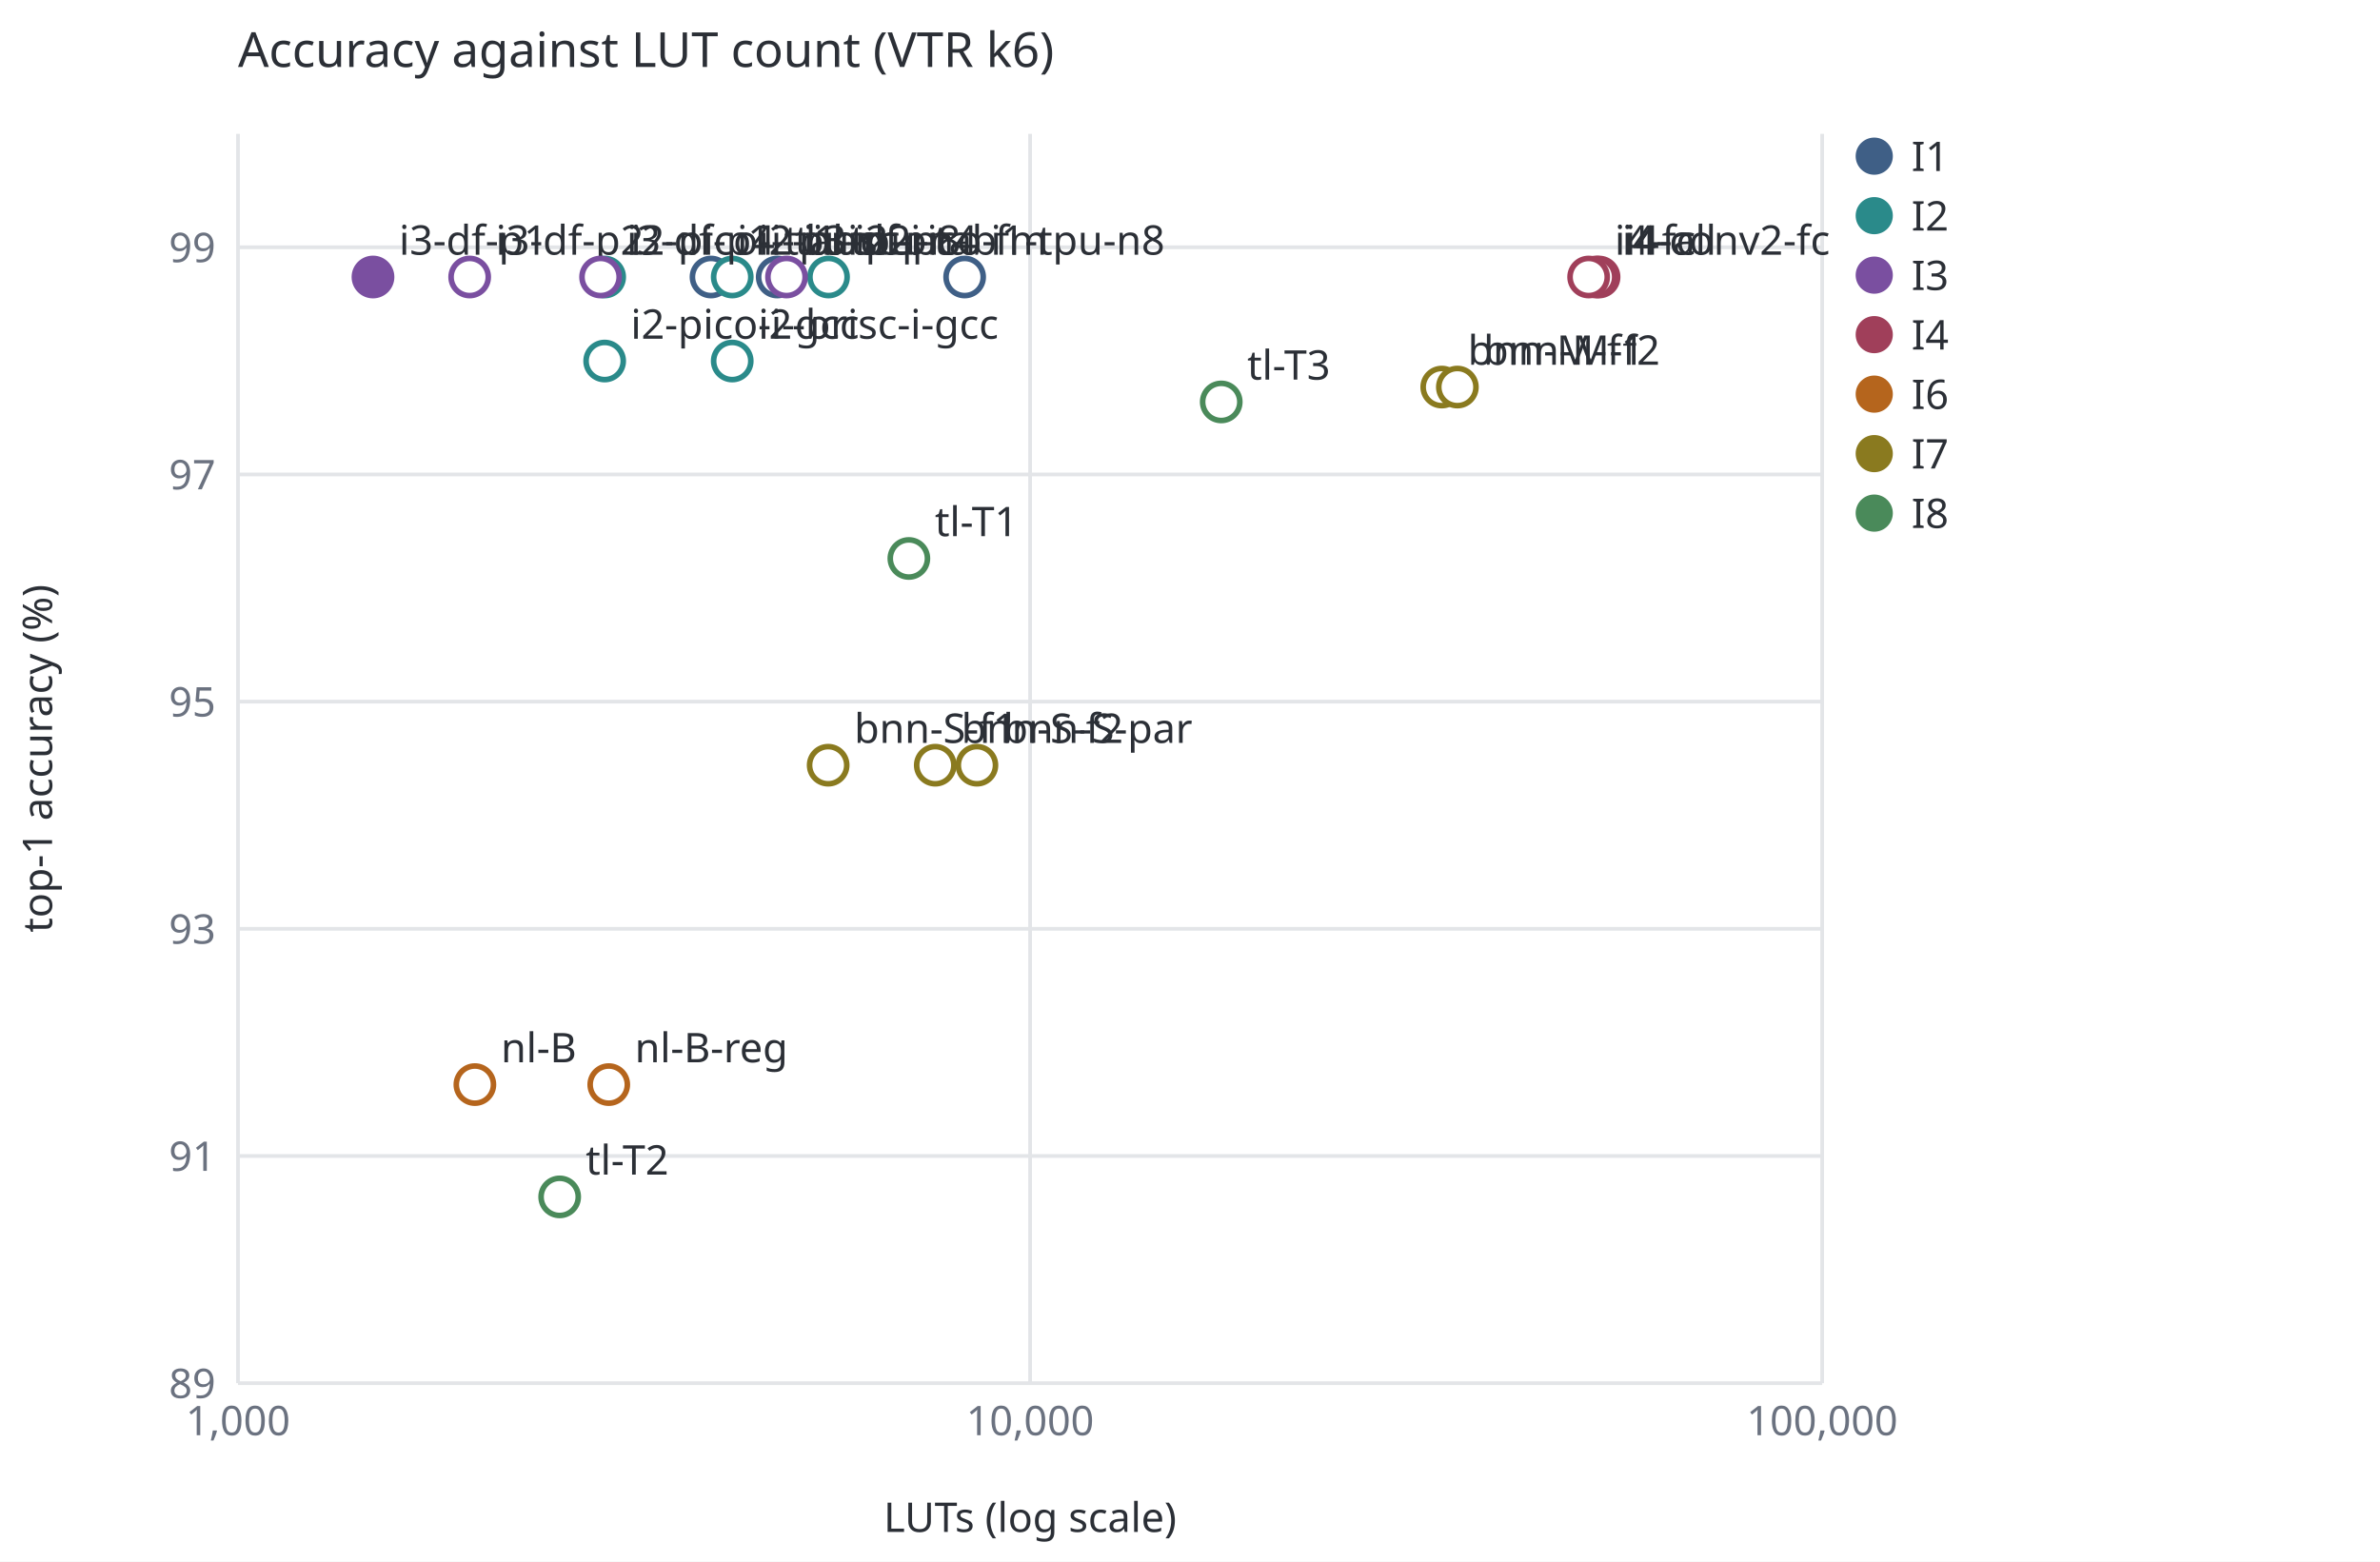
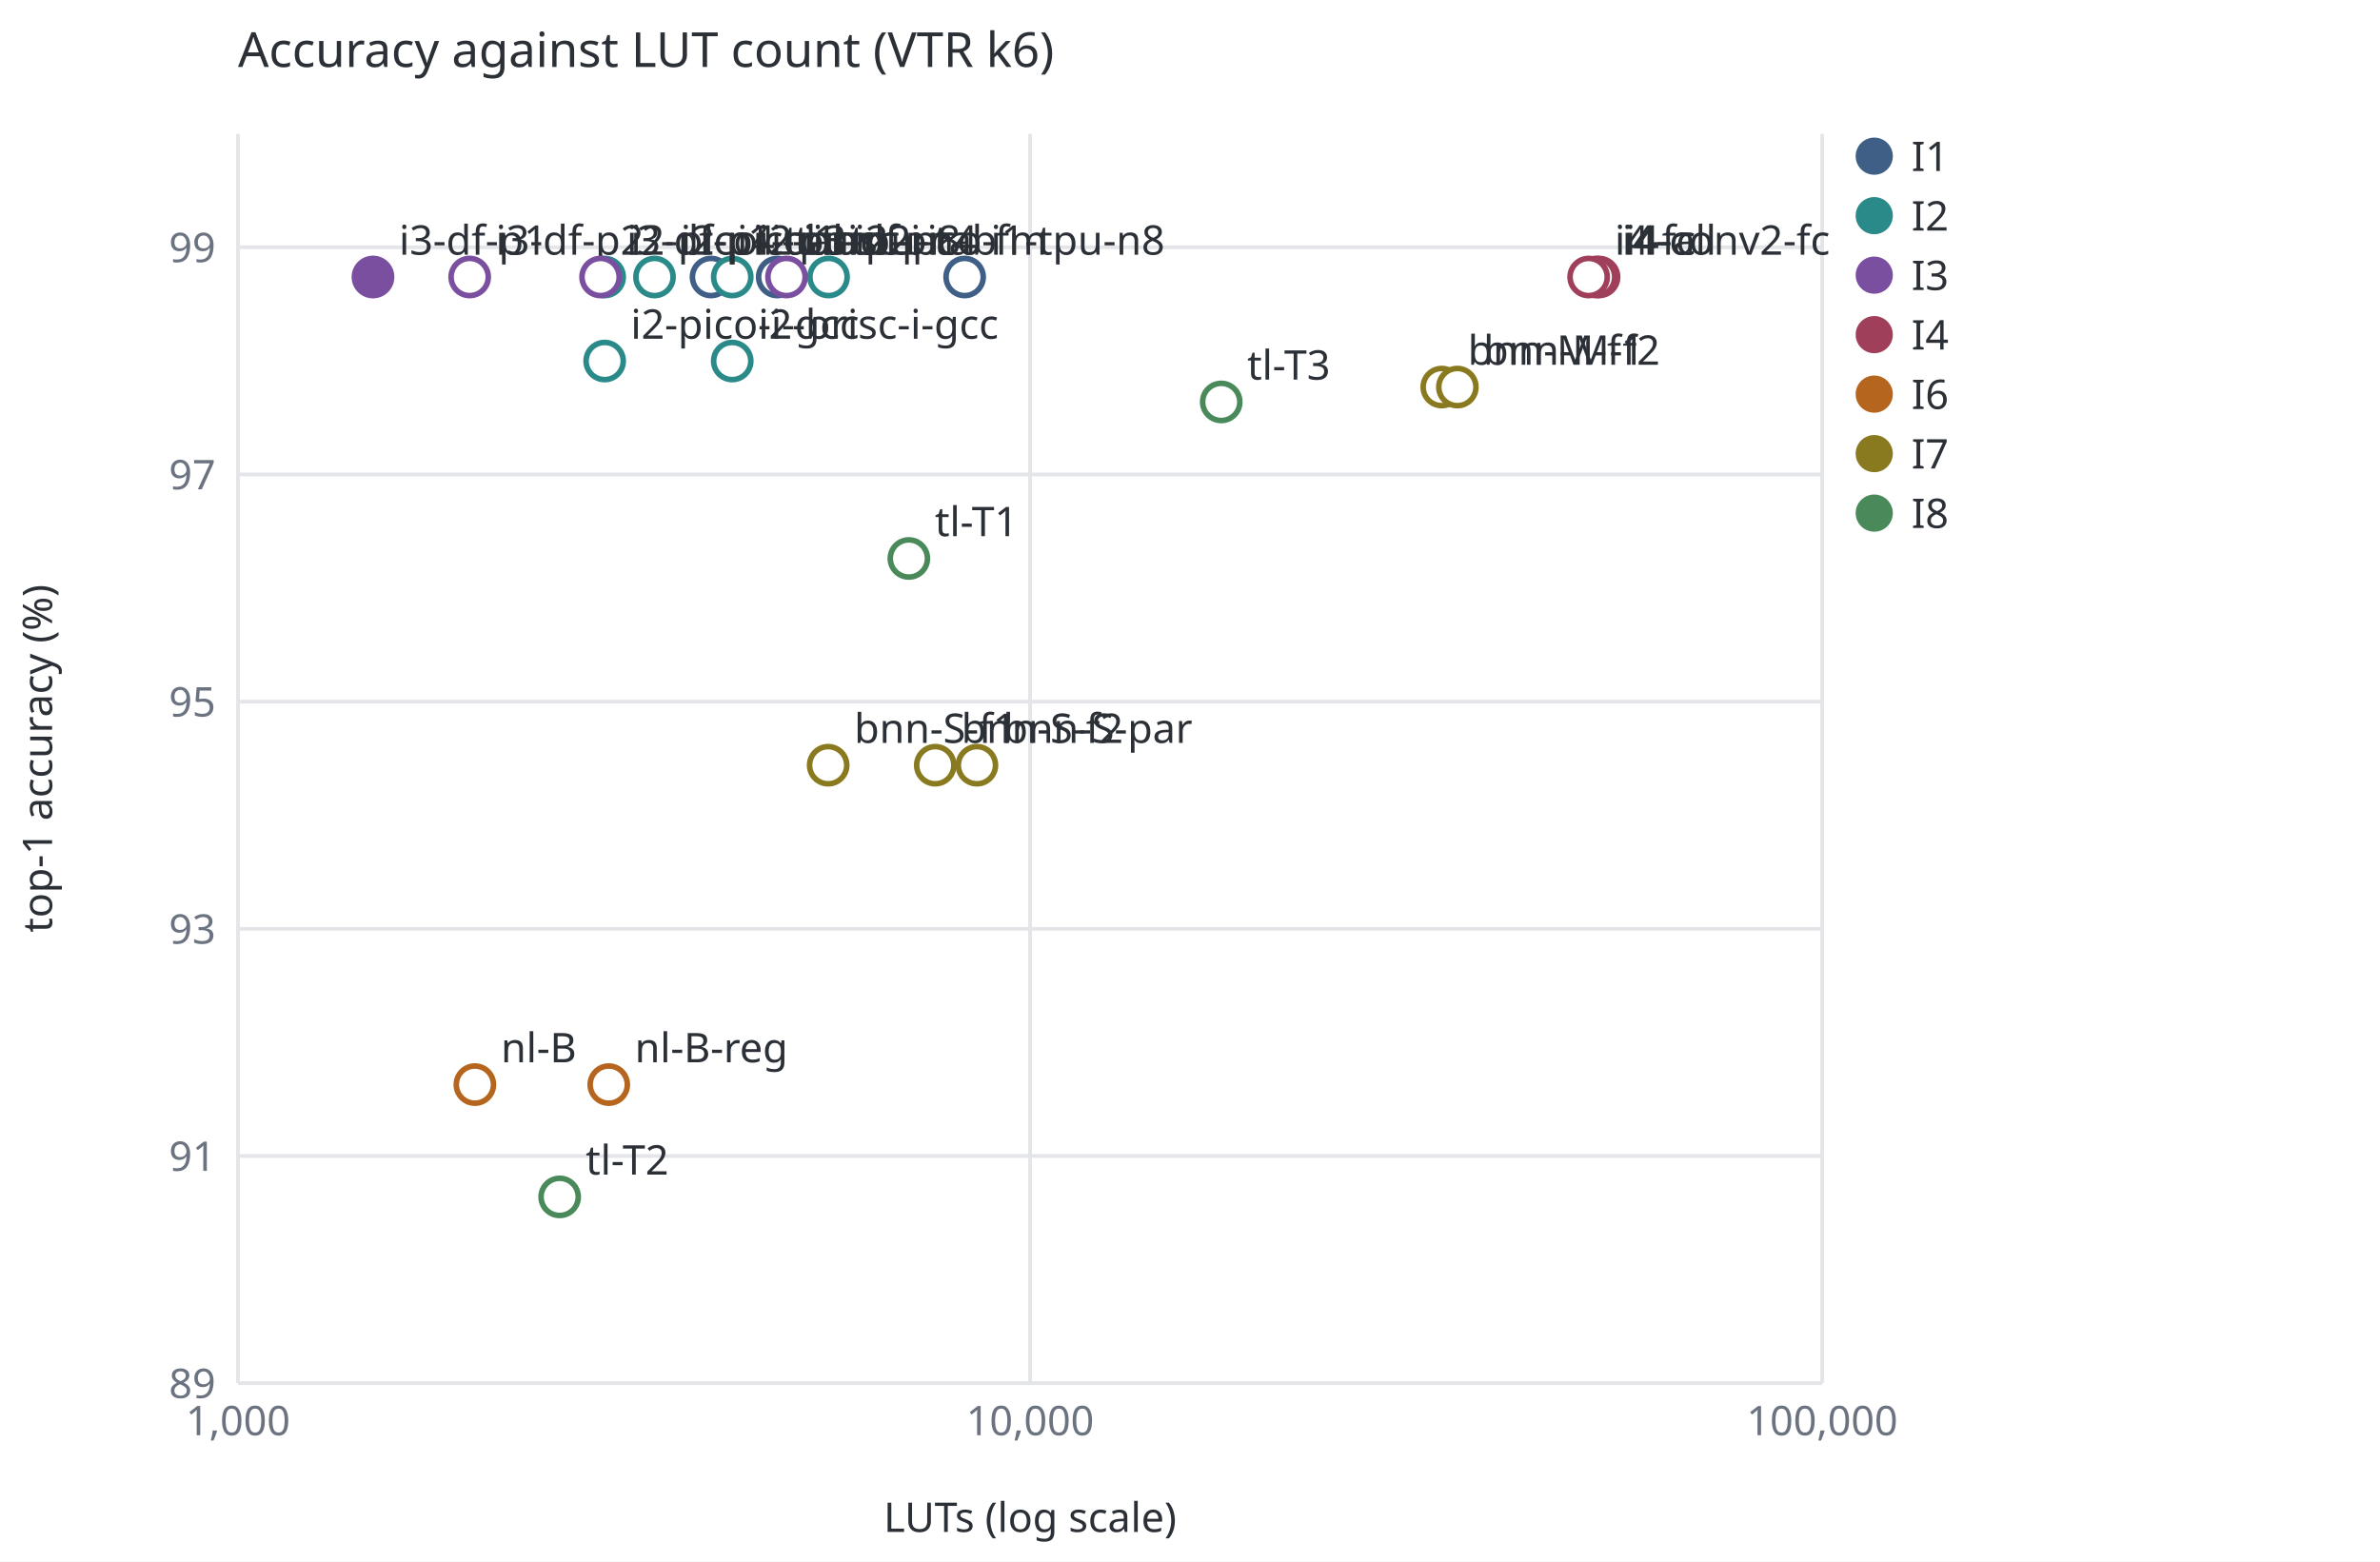
<svg xmlns="http://www.w3.org/2000/svg" viewBox="0 0 640 420" role="img" aria-label="Accuracy against LUT count (VTR k6)" font-family="sans-serif" font-size="11">
  <rect width="640" height="420" fill="#ffffff" />
  <text x="64" y="18" font-size="13" fill="#2b2f36">Accuracy against LUT count (VTR k6)</text>
  <line x1="64.0" x2="64.0" y1="36" y2="372" stroke="#e3e5e8" />
  <text x="64.0" y="386" text-anchor="middle" fill="#6b7280">1,000</text>
  <line x1="277.0" x2="277.0" y1="36" y2="372" stroke="#e3e5e8" />
  <text x="277.0" y="386" text-anchor="middle" fill="#6b7280">10,000</text>
  <line x1="490.0" x2="490.0" y1="36" y2="372" stroke="#e3e5e8" />
  <text x="490.0" y="386" text-anchor="middle" fill="#6b7280">100,000</text>
  <line x1="64" x2="490" y1="372.0" y2="372.0" stroke="#e3e5e8" />
  <text x="58" y="376.0" text-anchor="end" fill="#6b7280">89</text>
  <line x1="64" x2="490" y1="310.9" y2="310.9" stroke="#e3e5e8" />
  <text x="58" y="314.9" text-anchor="end" fill="#6b7280">91</text>
  <line x1="64" x2="490" y1="249.8" y2="249.8" stroke="#e3e5e8" />
  <text x="58" y="253.8" text-anchor="end" fill="#6b7280">93</text>
  <line x1="64" x2="490" y1="188.7" y2="188.7" stroke="#e3e5e8" />
  <text x="58" y="192.7" text-anchor="end" fill="#6b7280">95</text>
  <line x1="64" x2="490" y1="127.6" y2="127.6" stroke="#e3e5e8" />
  <text x="58" y="131.6" text-anchor="end" fill="#6b7280">97</text>
  <line x1="64" x2="490" y1="66.5" y2="66.5" stroke="#e3e5e8" />
  <text x="58" y="70.5" text-anchor="end" fill="#6b7280">99</text>
  <text x="277" y="412" text-anchor="middle" fill="#2b2f36">LUTs (log scale)</text>
  <text transform="translate(14 204) rotate(-90)" text-anchor="middle" fill="#2b2f36">top-1 accuracy (%)</text>
  <g>
    <circle cx="387.7" cy="104.1" r="5" fill="#ffffff" stroke="#8a7a1f" stroke-width="1.5" />
    <text x="394.7" y="98.1" fill="#2b2f36">bnn-M-f1</text>
  </g>
  <g>
    <circle cx="391.9" cy="104.1" r="5" fill="#ffffff" stroke="#8a7a1f" stroke-width="1.5" />
    <text x="398.9" y="98.1" fill="#2b2f36">bnn-M-f2</text>
  </g>
  <g>
    <circle cx="222.7" cy="205.8" r="5" fill="#ffffff" stroke="#8a7a1f" stroke-width="1.5" />
    <text x="229.7" y="199.8" fill="#2b2f36">bnn-S-f1</text>
  </g>
  <g>
    <circle cx="251.5" cy="205.8" r="5" fill="#ffffff" stroke="#8a7a1f" stroke-width="1.5" />
    <text x="258.5" y="199.8" fill="#2b2f36">bnn-S-f2</text>
  </g>
  <g>
    <circle cx="262.7" cy="205.8" r="5" fill="#ffffff" stroke="#8a7a1f" stroke-width="1.5" />
    <text x="269.7" y="199.8" fill="#2b2f36">bnn-S-par</text>
  </g>
  <g>
    <circle cx="191.2" cy="74.5" r="5" fill="#ffffff" stroke="#3f5f86" stroke-width="1.5" />
    <text x="198.2" y="68.5" fill="#2b2f36">i1-tpu-n2</text>
  </g>
  <g>
    <circle cx="209.0" cy="74.5" r="5" fill="#ffffff" stroke="#3f5f86" stroke-width="1.5" />
    <text x="216.0" y="68.5" fill="#2b2f36">i1-tpu-n4</text>
  </g>
  <g>
    <circle cx="259.4" cy="74.5" r="5" fill="#ffffff" stroke="#3f5f86" stroke-width="1.5" />
    <text x="266.4" y="68.5" fill="#2b2f36">i1-tpu-n8</text>
  </g>
  <g>
    <circle cx="196.9" cy="97.1" r="5" fill="#ffffff" stroke="#2a8a8a" stroke-width="1.5" />
    <text x="203.9" y="91.1" fill="#2b2f36">i2-brisc-i-gcc</text>
  </g>
  <g>
    <circle cx="196.9" cy="74.5" r="5" fill="#ffffff" stroke="#2a8a8a" stroke-width="1.5" />
    <text x="203.9" y="68.5" fill="#2b2f36">i2-brisc-i-tab</text>
  </g>
  <g>
    <circle cx="222.8" cy="74.5" r="5" fill="#ffffff" stroke="#2a8a8a" stroke-width="1.5" />
    <text x="229.8" y="68.5" fill="#2b2f36">i2-pico-fm</text>
  </g>
  <g>
    <circle cx="162.6" cy="97.1" r="5" fill="#ffffff" stroke="#2a8a8a" stroke-width="1.5" />
    <text x="169.6" y="91.1" fill="#2b2f36">i2-pico-i-gcc</text>
  </g>
  <g>
    <circle cx="162.6" cy="74.5" r="5" fill="#ffffff" stroke="#2a8a8a" stroke-width="1.5" />
    <text x="169.6" y="68.5" fill="#2b2f36">i2-pico-i-tab</text>
  </g>
  <g>
+     <circle cx="176.0" cy="74.5" r="5" fill="#ffffff" stroke="#2a8a8a" stroke-width="1.5" />
+     <text x="183.0" y="68.5" fill="#2b2f36">i2-pico-m</text>
+   </g>
+   <g>
    <circle cx="100.3" cy="74.5" r="5" fill="#7a4fa0" stroke="#7a4fa0" stroke-width="1.5" />
    <text x="107.3" y="68.5" fill="#2b2f36">i3-df-p1</text>
  </g>
  <g>
    <circle cx="126.3" cy="74.5" r="5" fill="#ffffff" stroke="#7a4fa0" stroke-width="1.5" />
    <text x="133.3" y="68.5" fill="#2b2f36">i3-df-p2</text>
  </g>
  <g>
    <circle cx="161.5" cy="74.5" r="5" fill="#ffffff" stroke="#7a4fa0" stroke-width="1.5" />
    <text x="168.5" y="68.5" fill="#2b2f36">i3-df-p4</text>
  </g>
  <g>
    <circle cx="211.5" cy="74.5" r="5" fill="#ffffff" stroke="#7a4fa0" stroke-width="1.5" />
    <text x="218.5" y="68.5" fill="#2b2f36">i3-df-p8</text>
  </g>
  <g>
    <circle cx="430.0" cy="74.5" r="5" fill="#ffffff" stroke="#a03f5a" stroke-width="1.5" />
    <text x="437.0" y="68.5" fill="#2b2f36">i4-all</text>
  </g>
  <g>
    <circle cx="429.2" cy="74.5" r="5" fill="#ffffff" stroke="#a03f5a" stroke-width="1.5" />
    <text x="436.2" y="68.5" fill="#2b2f36">i4-conv2-fc</text>
  </g>
  <g>
    <circle cx="427.2" cy="74.5" r="5" fill="#ffffff" stroke="#a03f5a" stroke-width="1.5" />
    <text x="434.2" y="68.5" fill="#2b2f36">i4-fc</text>
  </g>
  <g>
    <circle cx="127.7" cy="291.7" r="5" fill="#ffffff" stroke="#b5651d" stroke-width="1.5" />
    <text x="134.7" y="285.7" fill="#2b2f36">nl-B</text>
  </g>
  <g>
    <circle cx="163.7" cy="291.7" r="5" fill="#ffffff" stroke="#b5651d" stroke-width="1.5" />
    <text x="170.7" y="285.7" fill="#2b2f36">nl-B-reg</text>
  </g>
  <g>
    <circle cx="244.4" cy="150.2" r="5" fill="#ffffff" stroke="#4a8a5a" stroke-width="1.5" />
    <text x="251.4" y="144.2" fill="#2b2f36">tl-T1</text>
  </g>
  <g>
    <circle cx="150.5" cy="321.9" r="5" fill="#ffffff" stroke="#4a8a5a" stroke-width="1.5" />
    <text x="157.5" y="315.9" fill="#2b2f36">tl-T2</text>
  </g>
  <g>
    <circle cx="328.4" cy="108.1" r="5" fill="#ffffff" stroke="#4a8a5a" stroke-width="1.5" />
    <text x="335.4" y="102.1" fill="#2b2f36">tl-T3</text>
  </g>
  <circle cx="504" cy="42" r="5" fill="#3f5f86" />
  <text x="514" y="46" fill="#2b2f36">I1</text>
  <circle cx="504" cy="58" r="5" fill="#2a8a8a" />
  <text x="514" y="62" fill="#2b2f36">I2</text>
  <circle cx="504" cy="74" r="5" fill="#7a4fa0" />
  <text x="514" y="78" fill="#2b2f36">I3</text>
  <circle cx="504" cy="90" r="5" fill="#a03f5a" />
  <text x="514" y="94" fill="#2b2f36">I4</text>
  <circle cx="504" cy="106" r="5" fill="#b5651d" />
  <text x="514" y="110" fill="#2b2f36">I6</text>
  <circle cx="504" cy="122" r="5" fill="#8a7a1f" />
  <text x="514" y="126" fill="#2b2f36">I7</text>
  <circle cx="504" cy="138" r="5" fill="#4a8a5a" />
  <text x="514" y="142" fill="#2b2f36">I8</text>
</svg>
